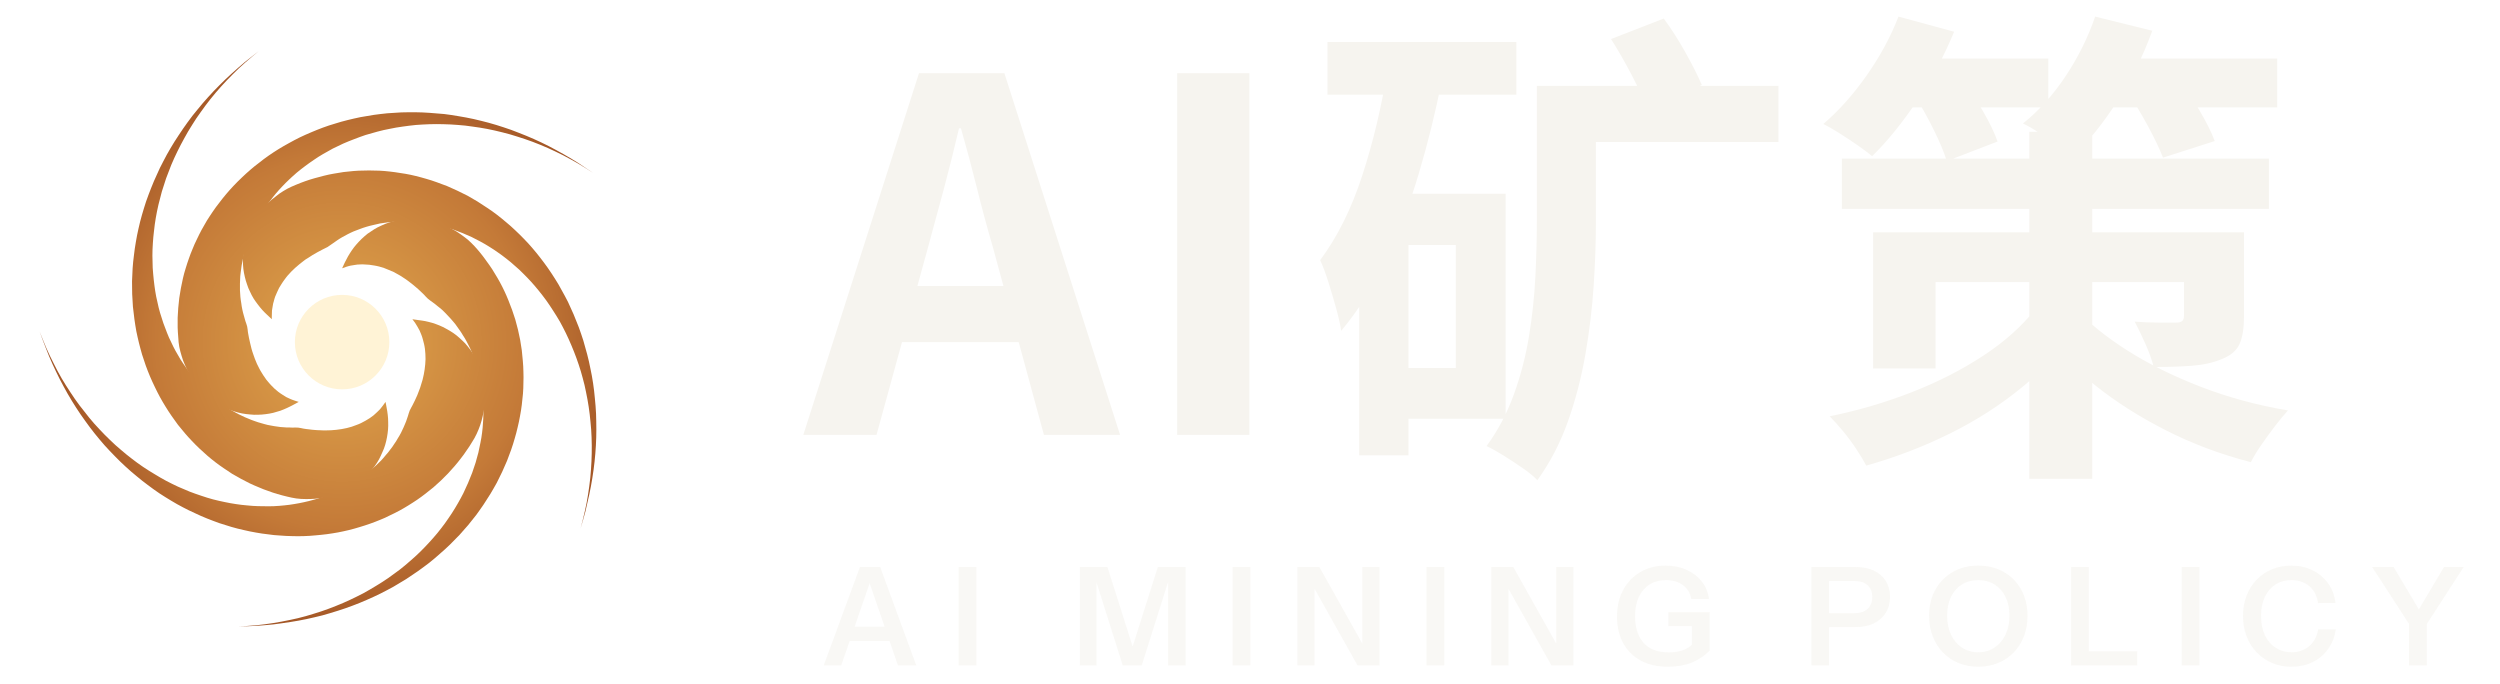
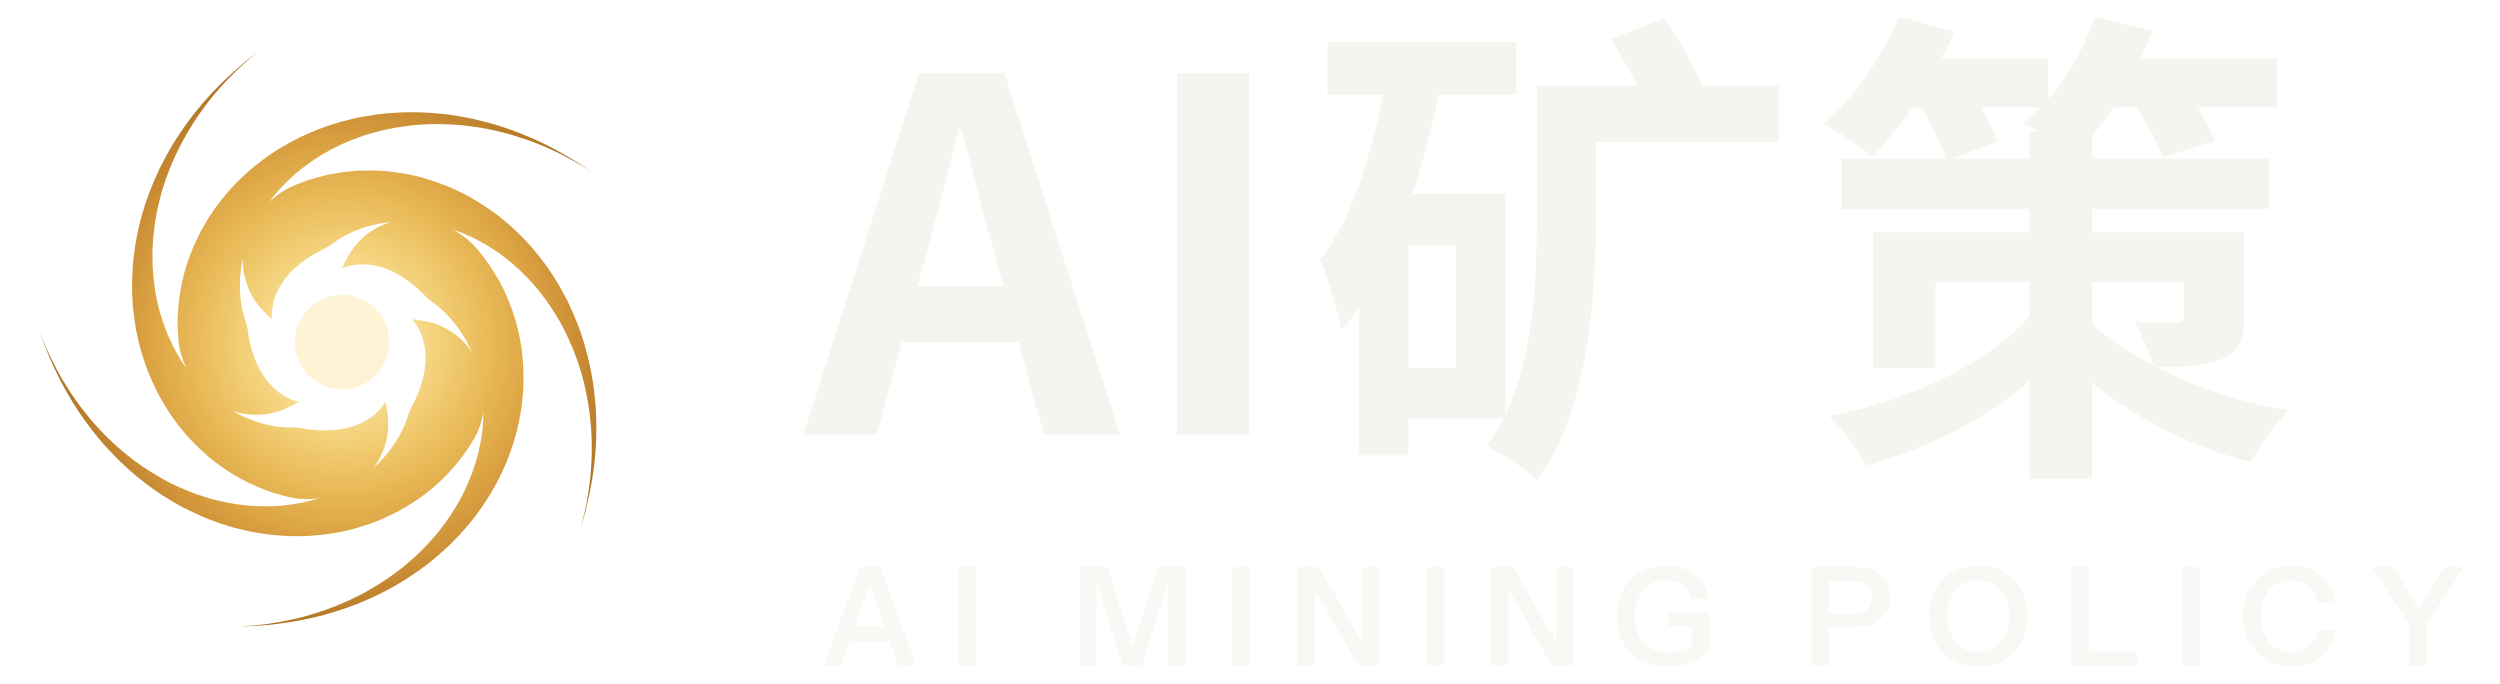
<svg xmlns="http://www.w3.org/2000/svg" viewBox="0 0 204.9 56">
  <defs>
    <radialGradient id="fm" gradientUnits="userSpaceOnUse" cx="24" cy="24" r="21">
-       <stop offset="0" stop-color="#E2A84E" />
-       <stop offset=".6" stop-color="#C47A38" />
-       <stop offset="1" stop-color="#9C4E22" />
+       <stop offset="0" stop-color="#FFF4D2" />
+       <stop offset="0.12" stop-color="#FCE8AE" />
+       <stop offset="0.24" stop-color="#F7DA8C" />
+       <stop offset="0.36" stop-color="#F0CA6E" />
+       <stop offset="0.48" stop-color="#E8B957" />
+       <stop offset="0.6" stop-color="#DEA746" />
+       <stop offset="0.72" stop-color="#D09439" />
+       <stop offset="0.84" stop-color="#BE812D" />
+       <stop offset="1" stop-color="#A06A1E" />
    </radialGradient>
  </defs>
  <g transform="translate(-1 -1) scale(1.21)">
    <path d="M24.00 19.00 C24.05 18.98 24.18 18.93 24.28 18.90 C24.38 18.87 24.47 18.84 24.57 18.82 C24.67 18.80 24.78 18.78 24.88 18.77 C24.98 18.75 25.09 18.74 25.19 18.74 C25.30 18.73 25.41 18.73 25.52 18.74 C25.62 18.74 25.73 18.75 25.84 18.76 C25.95 18.77 26.06 18.79 26.17 18.81 C26.28 18.83 26.40 18.85 26.51 18.88 C26.62 18.91 26.73 18.95 26.84 18.98 C26.95 19.02 27.05 19.06 27.16 19.11 C27.27 19.15 27.38 19.20 27.49 19.25 C27.59 19.31 27.70 19.36 27.80 19.42 C27.91 19.48 28.01 19.54 28.11 19.61 C28.21 19.68 28.32 19.74 28.42 19.82 C28.52 19.89 28.61 19.96 28.71 20.04 C28.81 20.12 28.90 20.19 29.00 20.28 C29.09 20.36 29.19 20.44 29.28 20.53 C29.37 20.62 29.46 20.70 29.55 20.79 C29.64 20.88 29.72 20.99 29.82 21.07 C29.92 21.16 30.03 21.22 30.13 21.30 C30.24 21.38 30.35 21.46 30.45 21.55 C30.56 21.63 30.66 21.72 30.77 21.81 C30.87 21.91 30.97 22.00 31.07 22.11 C31.17 22.21 31.27 22.32 31.37 22.43 C31.47 22.54 31.56 22.65 31.66 22.77 C31.75 22.89 31.84 23.02 31.93 23.15 C32.02 23.27 32.11 23.41 32.19 23.55 C32.28 23.68 32.36 23.82 32.44 23.97 C32.52 24.12 32.59 24.27 32.67 24.42 C32.74 24.58 32.81 24.73 32.87 24.90 C32.94 25.06 33.00 25.23 33.05 25.40 C33.11 25.57 33.16 25.74 33.21 25.92 C33.26 26.10 33.31 26.28 33.34 26.47 C33.38 26.65 33.42 26.84 33.45 27.03 C33.48 27.22 33.50 27.42 33.52 27.62 C33.54 27.82 33.56 28.02 33.56 28.23 C33.57 28.43 33.58 28.64 33.57 28.85 C33.57 29.06 33.56 29.27 33.54 29.49 C33.53 29.70 33.51 29.92 33.48 30.14 C33.45 30.36 33.42 30.58 33.37 30.81 C33.33 31.03 33.28 31.26 33.23 31.48 C33.17 31.71 33.11 31.94 33.04 32.17 C32.97 32.39 32.89 32.62 32.81 32.85 C32.72 33.08 32.63 33.31 32.53 33.54 C32.43 33.77 32.32 34.01 32.21 34.24 C32.09 34.47 31.97 34.70 31.84 34.92 C31.71 35.15 31.57 35.38 31.42 35.61 C31.27 35.83 31.12 36.06 30.96 36.28 C30.79 36.51 30.62 36.73 30.44 36.95 C30.26 37.17 30.07 37.38 29.87 37.60 C29.68 37.81 29.47 38.02 29.26 38.23 C29.05 38.44 28.82 38.64 28.59 38.84 C28.36 39.04 28.13 39.24 27.88 39.43 C27.63 39.62 27.38 39.80 27.11 39.99 C26.85 40.17 26.58 40.34 26.30 40.51 C26.02 40.68 25.73 40.85 25.44 41.01 C25.14 41.16 24.84 41.32 24.53 41.46 C24.22 41.61 23.90 41.74 23.58 41.87 C23.25 42.00 22.92 42.13 22.58 42.24 C22.24 42.35 21.89 42.46 21.54 42.56 C21.18 42.66 20.82 42.75 20.46 42.82 C20.09 42.90 19.71 42.97 19.33 43.03 C18.96 43.09 18.57 43.14 18.18 43.18 C17.79 43.22 17.19 43.25 16.99 43.26 L16.99 43.26 C17.19 43.26 17.79 43.24 18.18 43.22 C18.57 43.19 18.96 43.16 19.35 43.12 C19.73 43.07 20.11 43.02 20.48 42.96 C20.86 42.90 21.23 42.84 21.59 42.76 C21.95 42.68 22.31 42.60 22.66 42.51 C23.01 42.41 23.36 42.31 23.70 42.20 C24.04 42.09 24.38 41.98 24.71 41.85 C25.03 41.73 25.36 41.60 25.67 41.46 C25.99 41.32 26.30 41.18 26.60 41.03 C26.90 40.88 27.20 40.72 27.49 40.56 C27.78 40.39 28.06 40.22 28.34 40.05 C28.61 39.87 28.88 39.69 29.14 39.51 C29.41 39.32 29.66 39.13 29.91 38.94 C30.16 38.74 30.40 38.54 30.63 38.33 C30.87 38.13 31.09 37.92 31.31 37.71 C31.53 37.49 31.74 37.28 31.95 37.06 C32.15 36.84 32.35 36.61 32.54 36.39 C32.73 36.16 32.91 35.93 33.09 35.70 C33.26 35.46 33.43 35.23 33.59 34.99 C33.75 34.75 33.90 34.51 34.05 34.27 C34.20 34.03 34.33 33.78 34.47 33.54 C34.60 33.29 34.72 33.04 34.84 32.79 C34.95 32.54 35.06 32.29 35.17 32.04 C35.27 31.79 35.36 31.54 35.45 31.29 C35.54 31.03 35.62 30.78 35.69 30.53 C35.77 30.27 35.83 30.02 35.89 29.77 C35.95 29.51 36.01 29.26 36.05 29.01 C36.10 28.75 36.14 28.50 36.17 28.25 C36.20 28.00 36.23 27.74 36.25 27.49 C36.27 27.24 36.28 26.99 36.28 26.75 C36.29 26.50 36.29 26.25 36.28 26.01 C36.28 25.76 36.26 25.52 36.24 25.27 C36.22 25.03 36.20 24.79 36.17 24.55 C36.14 24.32 36.10 24.08 36.06 23.85 C36.01 23.61 35.96 23.38 35.91 23.15 C35.85 22.92 35.79 22.70 35.73 22.47 C35.66 22.25 35.59 22.03 35.51 21.81 C35.43 21.59 35.35 21.38 35.26 21.16 C35.18 20.95 35.08 20.74 34.99 20.54 C34.89 20.33 34.79 20.13 34.68 19.93 C34.57 19.73 34.46 19.54 34.34 19.35 C34.23 19.16 34.11 18.97 33.98 18.79 C33.85 18.60 33.72 18.43 33.59 18.25 C33.46 18.08 33.32 17.90 33.18 17.74 C33.03 17.57 32.89 17.41 32.73 17.26 C32.58 17.11 32.41 16.97 32.24 16.85 C32.07 16.72 31.89 16.60 31.72 16.49 C31.54 16.38 31.35 16.29 31.17 16.20 C30.98 16.11 30.79 16.03 30.60 15.96 C30.41 15.90 30.21 15.84 30.02 15.79 C29.83 15.75 29.63 15.71 29.43 15.69 C29.24 15.66 29.04 15.65 28.85 15.65 C28.65 15.64 28.46 15.65 28.27 15.67 C28.08 15.69 27.89 15.72 27.71 15.76 C27.52 15.80 27.34 15.85 27.17 15.90 C26.99 15.96 26.82 16.03 26.65 16.11 C26.48 16.18 26.32 16.27 26.17 16.36 C26.01 16.46 25.87 16.56 25.72 16.66 C25.58 16.77 25.45 16.89 25.32 17.01 C25.20 17.13 25.08 17.25 24.97 17.38 C24.86 17.51 24.75 17.64 24.66 17.78 C24.56 17.92 24.48 18.06 24.40 18.19 C24.32 18.33 24.25 18.48 24.18 18.61 C24.12 18.75 24.03 18.94 24.00 19.00 Z" fill="url(#fm)" />
    <path d="M28.76 22.45 C28.79 22.49 28.88 22.61 28.94 22.69 C28.99 22.77 29.05 22.86 29.10 22.95 C29.15 23.03 29.20 23.12 29.25 23.22 C29.29 23.31 29.33 23.41 29.37 23.51 C29.41 23.61 29.44 23.71 29.47 23.82 C29.50 23.92 29.53 24.03 29.55 24.13 C29.58 24.24 29.59 24.35 29.61 24.46 C29.62 24.57 29.63 24.69 29.64 24.80 C29.65 24.92 29.65 25.03 29.65 25.15 C29.65 25.26 29.64 25.38 29.63 25.50 C29.62 25.61 29.61 25.73 29.59 25.85 C29.57 25.97 29.55 26.08 29.53 26.20 C29.50 26.32 29.48 26.44 29.45 26.55 C29.42 26.67 29.38 26.79 29.34 26.91 C29.31 27.02 29.27 27.14 29.22 27.26 C29.18 27.37 29.13 27.49 29.09 27.60 C29.04 27.72 28.99 27.83 28.93 27.95 C28.88 28.06 28.82 28.18 28.76 28.29 C28.71 28.40 28.63 28.51 28.58 28.63 C28.53 28.75 28.50 28.87 28.46 29.00 C28.42 29.12 28.38 29.25 28.33 29.38 C28.28 29.50 28.23 29.63 28.17 29.76 C28.11 29.89 28.05 30.01 27.99 30.14 C27.92 30.27 27.85 30.40 27.77 30.52 C27.70 30.65 27.62 30.78 27.53 30.90 C27.45 31.03 27.36 31.16 27.26 31.28 C27.17 31.41 27.07 31.53 26.96 31.65 C26.86 31.78 26.75 31.90 26.64 32.02 C26.52 32.14 26.40 32.25 26.28 32.37 C26.15 32.49 26.02 32.60 25.89 32.71 C25.75 32.83 25.61 32.94 25.47 33.04 C25.33 33.15 25.18 33.25 25.02 33.35 C24.87 33.46 24.71 33.55 24.54 33.65 C24.38 33.74 24.21 33.84 24.04 33.92 C23.86 34.01 23.68 34.10 23.50 34.18 C23.32 34.26 23.13 34.33 22.94 34.40 C22.74 34.47 22.55 34.54 22.35 34.60 C22.14 34.66 21.94 34.72 21.73 34.77 C21.52 34.82 21.31 34.87 21.09 34.91 C20.87 34.95 20.65 34.99 20.42 35.02 C20.20 35.05 19.97 35.07 19.74 35.09 C19.50 35.11 19.27 35.12 19.03 35.12 C18.79 35.12 18.55 35.12 18.30 35.11 C18.06 35.10 17.81 35.09 17.56 35.06 C17.31 35.04 17.06 35.01 16.80 34.97 C16.55 34.93 16.29 34.89 16.03 34.83 C15.78 34.78 15.52 34.72 15.25 34.65 C14.99 34.58 14.73 34.50 14.47 34.41 C14.20 34.32 13.94 34.23 13.68 34.13 C13.41 34.02 13.15 33.91 12.88 33.79 C12.62 33.67 12.36 33.54 12.09 33.40 C11.83 33.26 11.57 33.11 11.31 32.95 C11.05 32.80 10.79 32.63 10.53 32.46 C10.27 32.28 10.01 32.10 9.76 31.90 C9.51 31.71 9.25 31.50 9.01 31.29 C8.76 31.08 8.51 30.86 8.27 30.62 C8.03 30.39 7.79 30.15 7.56 29.90 C7.32 29.65 7.09 29.39 6.87 29.12 C6.65 28.85 6.43 28.57 6.21 28.28 C6.00 28.00 5.79 27.70 5.59 27.39 C5.39 27.09 5.19 26.77 5.00 26.45 C4.81 26.12 4.63 25.79 4.46 25.44 C4.28 25.10 4.12 24.75 3.96 24.39 C3.80 24.03 3.59 23.47 3.51 23.28 L3.51 23.28 C3.58 23.47 3.78 24.04 3.93 24.40 C4.07 24.77 4.22 25.13 4.38 25.48 C4.54 25.83 4.71 26.18 4.88 26.52 C5.05 26.85 5.23 27.18 5.41 27.50 C5.60 27.83 5.79 28.14 5.99 28.45 C6.18 28.75 6.39 29.05 6.60 29.34 C6.80 29.63 7.02 29.91 7.24 30.19 C7.46 30.46 7.68 30.73 7.91 30.99 C8.14 31.24 8.37 31.49 8.61 31.73 C8.85 31.98 9.09 32.21 9.33 32.43 C9.58 32.66 9.83 32.88 10.08 33.08 C10.33 33.29 10.58 33.49 10.84 33.68 C11.10 33.88 11.36 34.06 11.62 34.24 C11.88 34.41 12.15 34.58 12.42 34.74 C12.68 34.90 12.95 35.05 13.22 35.19 C13.49 35.33 13.76 35.47 14.04 35.59 C14.31 35.72 14.58 35.84 14.86 35.95 C15.13 36.06 15.41 36.16 15.68 36.26 C15.96 36.35 16.24 36.44 16.51 36.52 C16.79 36.60 17.06 36.67 17.34 36.73 C17.62 36.80 17.89 36.85 18.17 36.90 C18.44 36.95 18.71 36.99 18.99 37.02 C19.26 37.06 19.53 37.09 19.80 37.10 C20.07 37.12 20.34 37.14 20.61 37.14 C20.88 37.15 21.14 37.15 21.41 37.14 C21.67 37.13 21.93 37.12 22.19 37.09 C22.45 37.07 22.71 37.04 22.96 37.01 C23.22 36.98 23.47 36.93 23.72 36.89 C23.97 36.84 24.22 36.79 24.46 36.73 C24.71 36.67 24.95 36.60 25.18 36.53 C25.42 36.46 25.66 36.38 25.89 36.30 C26.12 36.22 26.35 36.13 26.57 36.04 C26.80 35.95 27.02 35.85 27.23 35.74 C27.45 35.64 27.66 35.53 27.87 35.42 C28.08 35.30 28.29 35.19 28.49 35.06 C28.69 34.94 28.88 34.81 29.08 34.68 C29.27 34.55 29.46 34.41 29.64 34.27 C29.82 34.13 30.00 33.99 30.18 33.84 C30.35 33.69 30.52 33.54 30.69 33.38 C30.85 33.22 31.01 33.06 31.17 32.90 C31.32 32.74 31.47 32.57 31.62 32.40 C31.76 32.23 31.91 32.06 32.04 31.88 C32.18 31.70 32.31 31.53 32.43 31.34 C32.56 31.16 32.68 30.98 32.79 30.79 C32.91 30.60 33.02 30.42 33.11 30.22 C33.20 30.03 33.28 29.83 33.35 29.63 C33.42 29.42 33.48 29.22 33.52 29.02 C33.57 28.81 33.61 28.61 33.64 28.40 C33.66 28.20 33.68 28.00 33.68 27.79 C33.69 27.59 33.68 27.39 33.67 27.19 C33.65 26.99 33.62 26.79 33.59 26.60 C33.55 26.41 33.50 26.21 33.44 26.03 C33.39 25.84 33.32 25.66 33.24 25.49 C33.17 25.31 33.08 25.14 32.99 24.98 C32.89 24.82 32.79 24.66 32.68 24.51 C32.57 24.36 32.45 24.22 32.33 24.08 C32.20 23.95 32.07 23.82 31.93 23.70 C31.80 23.58 31.66 23.47 31.51 23.37 C31.36 23.27 31.21 23.18 31.06 23.10 C30.91 23.01 30.75 22.94 30.59 22.87 C30.44 22.81 30.28 22.75 30.12 22.70 C29.96 22.65 29.80 22.62 29.64 22.58 C29.49 22.55 29.33 22.53 29.18 22.51 C29.03 22.49 28.83 22.46 28.76 22.45 Z" fill="url(#fm)" />
    <path d="M26.94 28.05 C26.91 28.09 26.83 28.21 26.77 28.29 C26.71 28.37 26.65 28.45 26.58 28.53 C26.51 28.60 26.44 28.68 26.36 28.75 C26.29 28.82 26.21 28.89 26.13 28.96 C26.04 29.02 25.96 29.09 25.87 29.15 C25.78 29.21 25.68 29.27 25.59 29.32 C25.49 29.38 25.39 29.43 25.29 29.48 C25.19 29.53 25.09 29.57 24.98 29.61 C24.87 29.65 24.77 29.69 24.65 29.73 C24.54 29.76 24.43 29.79 24.32 29.82 C24.20 29.84 24.09 29.87 23.97 29.89 C23.85 29.91 23.73 29.93 23.61 29.94 C23.50 29.95 23.37 29.96 23.25 29.97 C23.13 29.98 23.01 29.98 22.89 29.98 C22.76 29.98 22.64 29.98 22.52 29.97 C22.39 29.97 22.27 29.96 22.14 29.95 C22.02 29.94 21.89 29.93 21.77 29.91 C21.64 29.90 21.52 29.88 21.39 29.86 C21.27 29.84 21.14 29.80 21.01 29.79 C20.88 29.78 20.76 29.79 20.62 29.79 C20.49 29.78 20.36 29.78 20.22 29.78 C20.09 29.77 19.95 29.76 19.81 29.75 C19.67 29.73 19.53 29.71 19.39 29.69 C19.25 29.67 19.11 29.64 18.96 29.61 C18.82 29.57 18.67 29.54 18.52 29.49 C18.38 29.45 18.23 29.41 18.08 29.35 C17.94 29.30 17.79 29.25 17.64 29.18 C17.49 29.12 17.34 29.06 17.19 28.98 C17.04 28.91 16.89 28.84 16.74 28.75 C16.59 28.67 16.44 28.58 16.30 28.49 C16.15 28.40 16.00 28.30 15.85 28.19 C15.71 28.09 15.56 27.98 15.42 27.86 C15.27 27.75 15.13 27.63 14.99 27.50 C14.85 27.37 14.71 27.24 14.57 27.10 C14.44 26.96 14.30 26.82 14.17 26.67 C14.04 26.52 13.91 26.36 13.78 26.20 C13.65 26.04 13.53 25.88 13.41 25.70 C13.28 25.53 13.17 25.35 13.05 25.17 C12.94 24.99 12.83 24.80 12.72 24.60 C12.62 24.41 12.51 24.21 12.42 24.00 C12.32 23.80 12.22 23.59 12.14 23.37 C12.05 23.15 11.97 22.93 11.89 22.71 C11.81 22.48 11.74 22.25 11.67 22.02 C11.60 21.78 11.54 21.54 11.49 21.29 C11.43 21.05 11.38 20.80 11.34 20.54 C11.30 20.29 11.27 20.03 11.24 19.77 C11.21 19.51 11.19 19.24 11.17 18.97 C11.16 18.70 11.15 18.43 11.15 18.15 C11.15 17.87 11.16 17.59 11.18 17.31 C11.20 17.03 11.22 16.74 11.26 16.45 C11.29 16.16 11.33 15.87 11.38 15.58 C11.43 15.29 11.49 14.99 11.56 14.69 C11.63 14.40 11.71 14.10 11.79 13.80 C11.88 13.50 11.98 13.20 12.08 12.90 C12.19 12.60 12.31 12.29 12.43 11.99 C12.56 11.69 12.69 11.39 12.84 11.09 C12.99 10.79 13.14 10.49 13.31 10.19 C13.47 9.89 13.65 9.59 13.84 9.29 C14.02 8.99 14.22 8.70 14.43 8.41 C14.64 8.12 14.85 7.82 15.08 7.54 C15.31 7.25 15.55 6.97 15.80 6.69 C16.05 6.41 16.32 6.13 16.59 5.86 C16.86 5.59 17.14 5.32 17.44 5.06 C17.73 4.80 18.20 4.42 18.35 4.29 L18.35 4.29 C18.19 4.42 17.72 4.78 17.41 5.03 C17.11 5.29 16.81 5.54 16.53 5.80 C16.24 6.06 15.97 6.32 15.70 6.59 C15.43 6.86 15.17 7.13 14.92 7.41 C14.67 7.68 14.44 7.96 14.21 8.24 C13.97 8.52 13.75 8.81 13.54 9.10 C13.33 9.39 13.13 9.68 12.94 9.97 C12.74 10.26 12.56 10.56 12.38 10.86 C12.21 11.15 12.04 11.45 11.89 11.75 C11.73 12.05 11.58 12.35 11.45 12.66 C11.31 12.96 11.18 13.26 11.06 13.57 C10.94 13.87 10.83 14.17 10.72 14.48 C10.62 14.78 10.53 15.09 10.44 15.39 C10.35 15.69 10.28 16.00 10.21 16.30 C10.14 16.60 10.08 16.91 10.03 17.21 C9.98 17.51 9.93 17.81 9.90 18.11 C9.86 18.41 9.83 18.70 9.81 19.00 C9.79 19.29 9.78 19.59 9.77 19.88 C9.77 20.17 9.77 20.46 9.78 20.75 C9.79 21.03 9.81 21.32 9.83 21.60 C9.86 21.88 9.89 22.16 9.93 22.44 C9.97 22.71 10.01 22.99 10.06 23.26 C10.12 23.53 10.17 23.79 10.24 24.06 C10.30 24.32 10.38 24.58 10.45 24.84 C10.53 25.09 10.61 25.34 10.70 25.59 C10.79 25.84 10.89 26.09 10.99 26.33 C11.09 26.57 11.20 26.80 11.31 27.03 C11.42 27.27 11.54 27.49 11.66 27.72 C11.78 27.94 11.91 28.16 12.04 28.37 C12.17 28.59 12.31 28.79 12.45 29.00 C12.59 29.20 12.73 29.40 12.88 29.60 C13.03 29.79 13.19 29.98 13.35 30.17 C13.50 30.35 13.67 30.53 13.83 30.70 C14.00 30.88 14.17 31.05 14.34 31.21 C14.51 31.37 14.69 31.53 14.87 31.69 C15.04 31.84 15.23 31.99 15.41 32.13 C15.60 32.27 15.78 32.41 15.98 32.54 C16.17 32.67 16.36 32.80 16.55 32.92 C16.75 33.03 16.95 33.15 17.15 33.26 C17.35 33.37 17.55 33.47 17.75 33.57 C17.95 33.66 18.16 33.76 18.37 33.84 C18.57 33.93 18.78 34.01 18.99 34.08 C19.20 34.16 19.41 34.23 19.62 34.29 C19.83 34.35 20.04 34.41 20.26 34.46 C20.47 34.51 20.68 34.56 20.90 34.59 C21.11 34.62 21.33 34.63 21.54 34.63 C21.75 34.63 21.96 34.63 22.17 34.61 C22.38 34.59 22.59 34.56 22.79 34.53 C22.99 34.49 23.19 34.44 23.39 34.38 C23.58 34.32 23.77 34.26 23.95 34.18 C24.14 34.10 24.32 34.01 24.49 33.92 C24.66 33.82 24.83 33.72 24.99 33.61 C25.15 33.50 25.30 33.38 25.44 33.25 C25.58 33.12 25.72 32.99 25.85 32.85 C25.97 32.71 26.09 32.56 26.20 32.41 C26.31 32.26 26.41 32.10 26.50 31.94 C26.58 31.78 26.66 31.62 26.73 31.45 C26.81 31.29 26.87 31.12 26.92 30.95 C26.97 30.78 27.01 30.61 27.04 30.44 C27.07 30.26 27.10 30.09 27.11 29.92 C27.12 29.75 27.13 29.58 27.12 29.42 C27.12 29.25 27.11 29.09 27.09 28.93 C27.07 28.77 27.05 28.61 27.02 28.47 C27.00 28.32 26.95 28.12 26.94 28.05 Z" fill="url(#fm)" />
    <path d="M21.06 28.05 C21.01 28.03 20.87 27.99 20.78 27.96 C20.68 27.93 20.59 27.89 20.49 27.85 C20.40 27.81 20.31 27.77 20.21 27.72 C20.12 27.67 20.03 27.61 19.94 27.55 C19.85 27.50 19.77 27.43 19.68 27.37 C19.59 27.30 19.51 27.23 19.43 27.16 C19.35 27.08 19.27 27.00 19.19 26.92 C19.11 26.84 19.04 26.75 18.97 26.67 C18.89 26.58 18.82 26.49 18.76 26.39 C18.69 26.30 18.63 26.20 18.57 26.10 C18.50 26.00 18.45 25.90 18.39 25.79 C18.34 25.69 18.28 25.58 18.23 25.47 C18.18 25.36 18.14 25.25 18.09 25.13 C18.05 25.02 18.01 24.91 17.97 24.79 C17.93 24.67 17.89 24.56 17.86 24.44 C17.83 24.32 17.80 24.20 17.77 24.07 C17.74 23.95 17.71 23.83 17.69 23.71 C17.66 23.58 17.64 23.46 17.62 23.33 C17.60 23.20 17.60 23.07 17.57 22.95 C17.54 22.82 17.49 22.70 17.45 22.58 C17.42 22.45 17.37 22.32 17.34 22.19 C17.30 22.06 17.27 21.93 17.24 21.79 C17.21 21.66 17.19 21.52 17.17 21.37 C17.14 21.23 17.13 21.09 17.11 20.94 C17.10 20.79 17.09 20.64 17.08 20.49 C17.08 20.34 17.08 20.18 17.08 20.03 C17.08 19.87 17.09 19.71 17.10 19.55 C17.12 19.39 17.13 19.23 17.16 19.06 C17.18 18.90 17.20 18.73 17.24 18.57 C17.27 18.40 17.31 18.23 17.35 18.06 C17.39 17.89 17.44 17.72 17.50 17.55 C17.55 17.38 17.61 17.20 17.68 17.03 C17.74 16.86 17.81 16.69 17.89 16.51 C17.97 16.34 18.05 16.17 18.14 15.99 C18.23 15.82 18.32 15.65 18.42 15.47 C18.52 15.30 18.63 15.13 18.75 14.96 C18.86 14.79 18.98 14.62 19.11 14.45 C19.23 14.28 19.37 14.11 19.50 13.95 C19.64 13.78 19.79 13.62 19.94 13.46 C20.09 13.30 20.25 13.14 20.42 12.98 C20.58 12.83 20.75 12.67 20.93 12.52 C21.11 12.37 21.30 12.22 21.49 12.08 C21.68 11.94 21.87 11.80 22.08 11.66 C22.28 11.52 22.49 11.39 22.71 11.26 C22.92 11.14 23.15 11.01 23.37 10.89 C23.60 10.78 23.84 10.66 24.08 10.55 C24.32 10.45 24.57 10.34 24.82 10.25 C25.07 10.15 25.33 10.06 25.59 9.97 C25.86 9.89 26.13 9.81 26.40 9.74 C26.67 9.67 26.95 9.60 27.24 9.55 C27.52 9.49 27.81 9.44 28.11 9.40 C28.40 9.36 28.70 9.32 29.01 9.29 C29.31 9.27 29.62 9.25 29.93 9.24 C30.24 9.23 30.56 9.23 30.88 9.24 C31.20 9.25 31.52 9.26 31.84 9.29 C32.17 9.31 32.50 9.35 32.83 9.40 C33.16 9.44 33.50 9.50 33.83 9.56 C34.17 9.63 34.51 9.70 34.85 9.79 C35.19 9.87 35.53 9.97 35.87 10.08 C36.21 10.19 36.56 10.30 36.90 10.43 C37.24 10.56 37.59 10.70 37.93 10.85 C38.28 11.01 38.62 11.17 38.96 11.34 C39.30 11.52 39.65 11.71 39.98 11.90 C40.32 12.10 40.83 12.43 41.00 12.54 L41.00 12.54 C40.83 12.43 40.33 12.09 40.00 11.87 C39.67 11.66 39.34 11.46 39.00 11.27 C38.67 11.08 38.33 10.90 37.99 10.72 C37.65 10.55 37.32 10.39 36.98 10.24 C36.64 10.09 36.30 9.95 35.96 9.82 C35.62 9.68 35.28 9.56 34.94 9.45 C34.60 9.34 34.26 9.23 33.92 9.14 C33.59 9.05 33.25 8.97 32.91 8.89 C32.57 8.82 32.24 8.75 31.91 8.70 C31.57 8.64 31.24 8.59 30.91 8.55 C30.58 8.52 30.25 8.49 29.92 8.47 C29.60 8.45 29.27 8.43 28.95 8.43 C28.63 8.43 28.31 8.43 28.00 8.44 C27.68 8.46 27.37 8.48 27.06 8.50 C26.75 8.53 26.44 8.57 26.14 8.61 C25.84 8.66 25.54 8.71 25.25 8.76 C24.95 8.82 24.66 8.89 24.37 8.96 C24.08 9.03 23.80 9.11 23.52 9.20 C23.24 9.28 22.97 9.37 22.70 9.47 C22.43 9.57 22.16 9.68 21.90 9.79 C21.64 9.90 21.39 10.01 21.14 10.13 C20.89 10.26 20.64 10.38 20.40 10.52 C20.16 10.65 19.92 10.79 19.69 10.93 C19.46 11.07 19.24 11.22 19.02 11.37 C18.80 11.53 18.58 11.68 18.38 11.85 C18.17 12.01 17.96 12.17 17.77 12.34 C17.57 12.51 17.38 12.69 17.19 12.87 C17.01 13.04 16.83 13.22 16.65 13.41 C16.48 13.59 16.31 13.78 16.15 13.97 C15.98 14.17 15.83 14.36 15.68 14.56 C15.53 14.75 15.38 14.95 15.24 15.16 C15.10 15.36 14.97 15.57 14.84 15.77 C14.72 15.98 14.60 16.19 14.48 16.40 C14.37 16.61 14.26 16.82 14.16 17.04 C14.05 17.25 13.96 17.47 13.87 17.69 C13.78 17.91 13.69 18.12 13.62 18.34 C13.54 18.56 13.47 18.78 13.40 19.01 C13.33 19.23 13.27 19.45 13.22 19.67 C13.17 19.90 13.12 20.12 13.08 20.34 C13.04 20.57 13.00 20.79 12.97 21.01 C12.94 21.24 12.92 21.46 12.90 21.68 C12.88 21.91 12.87 22.13 12.86 22.35 C12.86 22.57 12.86 22.79 12.86 23.01 C12.87 23.23 12.88 23.46 12.90 23.67 C12.91 23.89 12.93 24.11 12.97 24.32 C13.01 24.53 13.07 24.74 13.13 24.94 C13.19 25.15 13.26 25.35 13.35 25.54 C13.43 25.73 13.52 25.92 13.62 26.10 C13.71 26.28 13.82 26.46 13.94 26.62 C14.05 26.79 14.18 26.95 14.31 27.10 C14.44 27.25 14.57 27.40 14.72 27.53 C14.86 27.67 15.01 27.79 15.17 27.91 C15.32 28.02 15.48 28.13 15.65 28.23 C15.81 28.33 15.98 28.41 16.16 28.49 C16.33 28.57 16.50 28.63 16.68 28.69 C16.86 28.75 17.04 28.79 17.22 28.83 C17.40 28.86 17.58 28.89 17.76 28.90 C17.94 28.92 18.12 28.93 18.29 28.92 C18.47 28.92 18.65 28.90 18.82 28.88 C18.99 28.86 19.16 28.83 19.33 28.79 C19.49 28.75 19.66 28.70 19.81 28.65 C19.97 28.59 20.12 28.53 20.27 28.46 C20.41 28.40 20.55 28.32 20.69 28.25 C20.82 28.18 21.00 28.08 21.06 28.05 Z" fill="url(#fm)" />
    <path d="M19.24 22.45 C19.24 22.41 19.23 22.26 19.24 22.16 C19.24 22.06 19.24 21.96 19.25 21.85 C19.26 21.75 19.28 21.65 19.30 21.55 C19.31 21.44 19.34 21.34 19.37 21.24 C19.39 21.14 19.43 21.03 19.46 20.93 C19.50 20.83 19.54 20.73 19.59 20.63 C19.63 20.53 19.68 20.43 19.73 20.33 C19.79 20.23 19.85 20.13 19.91 20.04 C19.97 19.94 20.04 19.85 20.11 19.75 C20.17 19.66 20.25 19.57 20.32 19.48 C20.40 19.39 20.48 19.30 20.56 19.22 C20.65 19.13 20.73 19.05 20.82 18.97 C20.91 18.89 21.00 18.81 21.10 18.73 C21.19 18.66 21.29 18.58 21.38 18.51 C21.48 18.43 21.58 18.36 21.69 18.30 C21.79 18.23 21.90 18.16 22.00 18.10 C22.11 18.03 22.22 17.97 22.33 17.91 C22.44 17.85 22.55 17.79 22.67 17.73 C22.78 17.67 22.90 17.62 23.01 17.56 C23.12 17.49 23.22 17.41 23.33 17.34 C23.44 17.26 23.55 17.18 23.66 17.11 C23.77 17.03 23.89 16.96 24.01 16.89 C24.13 16.82 24.26 16.75 24.38 16.69 C24.51 16.62 24.65 16.56 24.78 16.50 C24.92 16.44 25.06 16.39 25.20 16.34 C25.34 16.28 25.49 16.24 25.64 16.19 C25.79 16.15 25.94 16.10 26.10 16.07 C26.26 16.03 26.42 15.99 26.58 15.96 C26.74 15.94 26.91 15.91 27.08 15.89 C27.25 15.87 27.42 15.85 27.59 15.84 C27.77 15.83 27.95 15.82 28.13 15.82 C28.31 15.82 28.49 15.82 28.67 15.83 C28.86 15.84 29.04 15.85 29.23 15.87 C29.42 15.89 29.61 15.92 29.80 15.95 C30.00 15.98 30.19 16.02 30.39 16.06 C30.58 16.10 30.78 16.15 30.97 16.21 C31.17 16.26 31.37 16.33 31.57 16.39 C31.77 16.46 31.97 16.54 32.17 16.62 C32.37 16.70 32.57 16.79 32.77 16.88 C32.97 16.98 33.17 17.08 33.37 17.19 C33.57 17.30 33.77 17.41 33.97 17.54 C34.17 17.66 34.36 17.79 34.56 17.93 C34.75 18.06 34.95 18.21 35.14 18.36 C35.33 18.51 35.53 18.67 35.71 18.84 C35.90 19.00 36.09 19.17 36.27 19.36 C36.45 19.54 36.63 19.72 36.81 19.92 C36.99 20.12 37.16 20.32 37.33 20.53 C37.50 20.74 37.67 20.96 37.83 21.18 C37.99 21.41 38.15 21.64 38.30 21.88 C38.46 22.12 38.60 22.36 38.75 22.61 C38.89 22.87 39.03 23.13 39.16 23.40 C39.29 23.66 39.41 23.94 39.53 24.22 C39.65 24.50 39.76 24.78 39.87 25.08 C39.98 25.37 40.07 25.67 40.17 25.98 C40.26 26.28 40.34 26.60 40.42 26.91 C40.49 27.23 40.56 27.56 40.62 27.89 C40.68 28.22 40.73 28.55 40.77 28.89 C40.81 29.23 40.84 29.58 40.87 29.93 C40.89 30.28 40.91 30.63 40.91 30.99 C40.91 31.35 40.91 31.71 40.89 32.08 C40.87 32.44 40.85 32.81 40.81 33.19 C40.77 33.56 40.72 33.94 40.66 34.32 C40.60 34.70 40.53 35.08 40.44 35.46 C40.36 35.85 40.20 36.43 40.15 36.62 L40.15 36.62 C40.21 36.43 40.38 35.85 40.48 35.47 C40.57 35.09 40.66 34.71 40.74 34.33 C40.82 33.95 40.89 33.58 40.95 33.20 C41.01 32.83 41.06 32.46 41.10 32.09 C41.14 31.72 41.17 31.35 41.19 30.99 C41.21 30.63 41.22 30.27 41.22 29.91 C41.22 29.55 41.21 29.20 41.20 28.85 C41.18 28.50 41.16 28.15 41.12 27.81 C41.09 27.46 41.05 27.12 41.00 26.79 C40.95 26.45 40.89 26.12 40.82 25.80 C40.76 25.47 40.68 25.15 40.60 24.83 C40.52 24.52 40.43 24.21 40.34 23.90 C40.24 23.59 40.14 23.29 40.03 22.99 C39.92 22.70 39.80 22.41 39.68 22.12 C39.56 21.84 39.43 21.56 39.30 21.28 C39.16 21.01 39.02 20.74 38.87 20.48 C38.73 20.21 38.58 19.96 38.42 19.71 C38.26 19.46 38.10 19.21 37.93 18.97 C37.76 18.73 37.59 18.50 37.41 18.27 C37.24 18.05 37.06 17.83 36.87 17.61 C36.69 17.40 36.50 17.19 36.30 16.99 C36.11 16.79 35.91 16.60 35.71 16.41 C35.51 16.22 35.31 16.04 35.10 15.87 C34.89 15.69 34.68 15.52 34.47 15.36 C34.26 15.20 34.04 15.04 33.82 14.90 C33.60 14.75 33.38 14.61 33.16 14.47 C32.94 14.34 32.71 14.21 32.49 14.08 C32.26 13.96 32.03 13.85 31.80 13.74 C31.57 13.63 31.34 13.53 31.11 13.43 C30.88 13.34 30.64 13.25 30.41 13.17 C30.17 13.08 29.94 13.01 29.70 12.94 C29.47 12.87 29.23 12.81 29.00 12.75 C28.76 12.69 28.52 12.64 28.29 12.60 C28.05 12.56 27.81 12.52 27.58 12.49 C27.34 12.46 27.11 12.43 26.87 12.41 C26.64 12.39 26.40 12.38 26.17 12.38 C25.94 12.37 25.70 12.37 25.47 12.38 C25.24 12.38 25.01 12.39 24.78 12.41 C24.56 12.43 24.33 12.45 24.10 12.48 C23.88 12.51 23.65 12.55 23.43 12.59 C23.21 12.63 22.99 12.67 22.77 12.73 C22.56 12.78 22.34 12.84 22.13 12.90 C21.91 12.96 21.70 13.03 21.50 13.10 C21.29 13.18 21.08 13.25 20.88 13.34 C20.68 13.42 20.48 13.51 20.29 13.61 C20.10 13.71 19.92 13.83 19.74 13.95 C19.57 14.08 19.40 14.21 19.24 14.34 C19.09 14.48 18.93 14.62 18.79 14.77 C18.65 14.92 18.52 15.08 18.40 15.24 C18.27 15.40 18.16 15.57 18.05 15.74 C17.95 15.91 17.86 16.09 17.77 16.26 C17.69 16.44 17.62 16.62 17.55 16.81 C17.49 16.99 17.44 17.18 17.40 17.36 C17.36 17.55 17.33 17.74 17.31 17.93 C17.29 18.11 17.28 18.30 17.28 18.49 C17.28 18.67 17.29 18.86 17.31 19.04 C17.33 19.22 17.37 19.40 17.41 19.58 C17.45 19.75 17.50 19.93 17.56 20.09 C17.61 20.26 17.68 20.42 17.76 20.58 C17.83 20.74 17.91 20.89 18.00 21.04 C18.09 21.18 18.19 21.32 18.29 21.45 C18.39 21.58 18.49 21.71 18.60 21.83 C18.71 21.95 18.82 22.06 18.93 22.16 C19.04 22.27 19.19 22.41 19.24 22.45 Z" fill="url(#fm)" />
    <circle cx="24" cy="24" r="3.2" fill="#FFF3D6" />
  </g>
  <path transform="translate(66 -10.76)" fill="#F6F4EF" d="M-0.16 46.4 9.32 16.76H16.32L25.8 46.4H19.56L15.36 30.96Q14.68 28.64 14.06 26.14Q13.44 23.64 12.76 21.28H12.6Q12.04 23.68 11.38 26.16Q10.72 28.64 10.08 30.96L5.84 46.4ZM5.72 38.8V34.2H19.8V38.8ZM30.48 46.4V16.76H36.4V46.4ZM62.08 17.8H79.76V22.4H62.08ZM59.96 17.8H64.8V29Q64.8 31.36 64.62 34.14Q64.44 36.92 63.94 39.8Q63.44 42.68 62.5 45.32Q61.56 47.96 60.0 50.12Q59.6 49.68 58.82 49.14Q58.04 48.6 57.24 48.1Q56.44 47.6 55.84 47.32Q57.24 45.4 58.08 43.08Q58.92 40.76 59.32 38.3Q59.72 35.84 59.84 33.44Q59.96 31.04 59.96 28.96ZM66.04 13.96 70.36 12.28Q71.28 13.52 72.14 15.06Q73.0 16.6 73.48 17.72L69.0 19.72Q68.6 18.56 67.74 16.92Q66.88 15.28 66.04 13.96ZM42.8 14.2H58.28V18.52H42.8ZM47.8 26.64H57.4V45.08H47.8V40.92H53.32V30.84H47.8ZM47.72 16.44 52.16 17.4Q51.4 21.24 50.28 25.0Q49.16 28.76 47.58 32.08Q46.0 35.4 43.92 37.88Q43.84 37.24 43.54 36.14Q43.24 35.04 42.88 33.9Q42.52 32.76 42.2 32.08Q44.32 29.24 45.66 25.12Q47.0 21 47.72 16.44ZM45.4 26.64H49.44V48.08H45.4ZM84.96 23.76H119.96V27.88H84.96ZM100.32 21.56H105.48V50.0H100.32ZM87.52 29.8H115.52V33.88H92.64V40.96H87.52ZM113.0 29.8H117.92V36.64Q117.92 38.12 117.56 38.94Q117.2 39.76 116.08 40.2Q115.0 40.64 113.62 40.74Q112.24 40.84 110.52 40.84Q110.28 39.92 109.82 38.9Q109.36 37.88 108.96 37.12Q109.92 37.2 110.96 37.2Q112.0 37.2 112.36 37.2Q112.68 37.2 112.84 37.08Q113.0 36.96 113.0 36.64ZM100.8 36.12 104.4 37.48Q102.52 40.2 99.8 42.44Q97.08 44.68 93.8 46.3Q90.52 47.92 86.96 48.92Q86.64 48.32 86.14 47.56Q85.64 46.8 85.04 46.08Q84.44 45.36 83.96 44.88Q87.48 44.16 90.7 42.9Q93.92 41.64 96.54 39.92Q99.16 38.2 100.8 36.12ZM104.24 36.16Q105.72 37.8 108.32 39.46Q110.92 41.12 114.32 42.44Q117.72 43.76 121.52 44.4Q121.04 44.92 120.46 45.68Q119.88 46.44 119.34 47.22Q118.8 48.0 118.48 48.64Q114.76 47.68 111.5 46.02Q108.24 44.36 105.72 42.34Q103.2 40.32 101.72 38.4ZM89.4 15.56H101.88V19.56H89.4ZM105.44 15.56H120.64V19.56H105.44ZM89.6 12.12 94.16 13.36Q92.96 16.28 91.14 19.0Q89.32 21.72 87.44 23.56Q86.96 23.16 86.24 22.66Q85.52 22.16 84.76 21.68Q84.0 21.2 83.44 20.92Q85.32 19.32 86.98 16.96Q88.64 14.6 89.6 12.12ZM105.72 12.12 110.4 13.28Q109.32 16.28 107.56 19.02Q105.8 21.76 103.88 23.6Q103.44 23.2 102.7 22.7Q101.96 22.2 101.18 21.68Q100.4 21.16 99.8 20.88Q101.76 19.32 103.3 17Q104.84 14.68 105.72 12.12ZM91.0 18.72 94.92 17.32Q95.72 18.48 96.54 19.9Q97.36 21.32 97.72 22.36L93.56 23.96Q93.24 22.92 92.5 21.42Q91.76 19.92 91.0 18.72ZM108.4 18.36 112.44 17.12Q113.36 18.28 114.24 19.76Q115.12 21.24 115.52 22.32L111.28 23.68Q110.88 22.64 110.06 21.12Q109.24 19.6 108.4 18.36Z" />
  <path transform="translate(67.2 43.67)" fill="#F6F4EF" fill-opacity=".66" d="M0.314 10.864 3.282 2.8H4.536L1.747 10.864ZM6.395 10.864 3.618 2.8H4.939L7.896 10.864ZM1.848 7.694H6.261V8.859H1.848ZM11.368 10.864V2.8H12.824V10.864ZM21.302 10.864V2.8H23.565L26.029 10.573H25.234L27.698 2.8H29.971V10.864H28.538V3.282H28.773L26.376 10.864H24.819L22.445 3.349H22.669V10.864ZM33.824 10.864V2.8H35.28V10.864ZM39.133 10.864V2.8H40.936L44.867 9.811L44.453 9.912V2.8H45.864V10.864H44.061L40.13 3.853L40.544 3.752V10.864ZM49.717 10.864V2.8H51.173V10.864ZM55.026 10.864V2.8H56.829L60.76 9.811L60.346 9.912V2.8H61.757V10.864H59.954L56.022 3.853L56.437 3.752V10.864ZM69.474 10.976Q68.197 10.976 67.267 10.466Q66.338 9.957 65.834 9.033Q65.33 8.109 65.33 6.866Q65.33 5.622 65.834 4.687Q66.338 3.752 67.234 3.22Q68.13 2.688 69.317 2.688Q70.28 2.688 71.047 3.041Q71.814 3.394 72.29 4.004Q72.766 4.614 72.867 5.421H71.411Q71.299 4.704 70.739 4.29Q70.179 3.875 69.339 3.875Q68.578 3.875 68.006 4.234Q67.435 4.592 67.122 5.253Q66.808 5.914 66.808 6.832Q66.808 7.773 67.127 8.439Q67.446 9.106 68.057 9.453Q68.667 9.8 69.552 9.8Q70.235 9.8 70.728 9.626Q71.221 9.453 71.523 9.106L72.923 9.654Q72.285 10.304 71.445 10.64Q70.605 10.976 69.474 10.976ZM71.467 9.654V7.302L71.814 7.65H69.541V6.507H72.923V9.654ZM81.256 10.864V2.8H84.874Q85.758 2.8 86.391 3.102Q87.024 3.405 87.366 3.954Q87.707 4.502 87.707 5.253Q87.707 5.992 87.36 6.552Q87.013 7.112 86.386 7.42Q85.758 7.728 84.874 7.728H82.387V6.586H84.806Q85.501 6.586 85.876 6.227Q86.251 5.869 86.251 5.253Q86.251 4.648 85.876 4.301Q85.501 3.954 84.806 3.954H82.712V10.864ZM94.942 10.976Q94.069 10.976 93.33 10.674Q92.59 10.371 92.047 9.811Q91.504 9.251 91.207 8.484Q90.91 7.717 90.91 6.798Q90.91 5.578 91.426 4.654Q91.941 3.73 92.854 3.209Q93.766 2.688 94.931 2.688Q96.118 2.688 97.031 3.209Q97.944 3.73 98.459 4.659Q98.974 5.589 98.974 6.81Q98.974 7.728 98.678 8.49Q98.381 9.251 97.838 9.811Q97.294 10.371 96.555 10.674Q95.816 10.976 94.942 10.976ZM94.931 9.789Q95.693 9.789 96.27 9.408Q96.846 9.027 97.171 8.35Q97.496 7.672 97.496 6.787Q97.496 5.914 97.177 5.258Q96.858 4.603 96.281 4.239Q95.704 3.875 94.931 3.875Q94.17 3.875 93.593 4.239Q93.016 4.603 92.702 5.253Q92.389 5.902 92.389 6.787Q92.389 7.683 92.708 8.355Q93.027 9.027 93.604 9.408Q94.181 9.789 94.931 9.789ZM102.547 10.864V2.8H104.003V10.864ZM103.242 10.864V9.71H107.968V10.864ZM111.608 10.864V2.8H113.064V10.864ZM120.602 10.976Q119.739 10.976 119.017 10.668Q118.294 10.36 117.757 9.8Q117.219 9.24 116.928 8.478Q116.637 7.717 116.637 6.81Q116.637 5.902 116.928 5.152Q117.219 4.402 117.751 3.847Q118.283 3.293 119.006 2.99Q119.728 2.688 120.602 2.688Q121.565 2.688 122.338 3.069Q123.11 3.45 123.609 4.138Q124.107 4.827 124.219 5.757H122.786Q122.651 4.85 122.058 4.362Q121.464 3.875 120.613 3.875Q119.862 3.875 119.302 4.234Q118.742 4.592 118.429 5.247Q118.115 5.902 118.115 6.798Q118.115 7.717 118.429 8.383Q118.742 9.05 119.314 9.419Q119.885 9.789 120.624 9.789Q121.453 9.789 122.046 9.302Q122.64 8.814 122.797 7.918H124.242Q124.107 8.837 123.609 9.531Q123.11 10.226 122.338 10.601Q121.565 10.976 120.602 10.976ZM130.245 10.864V7.47L127.221 2.8H128.979L131.443 6.933H130.659L133.112 2.8H134.725L131.701 7.47V10.864Z" />
</svg>
